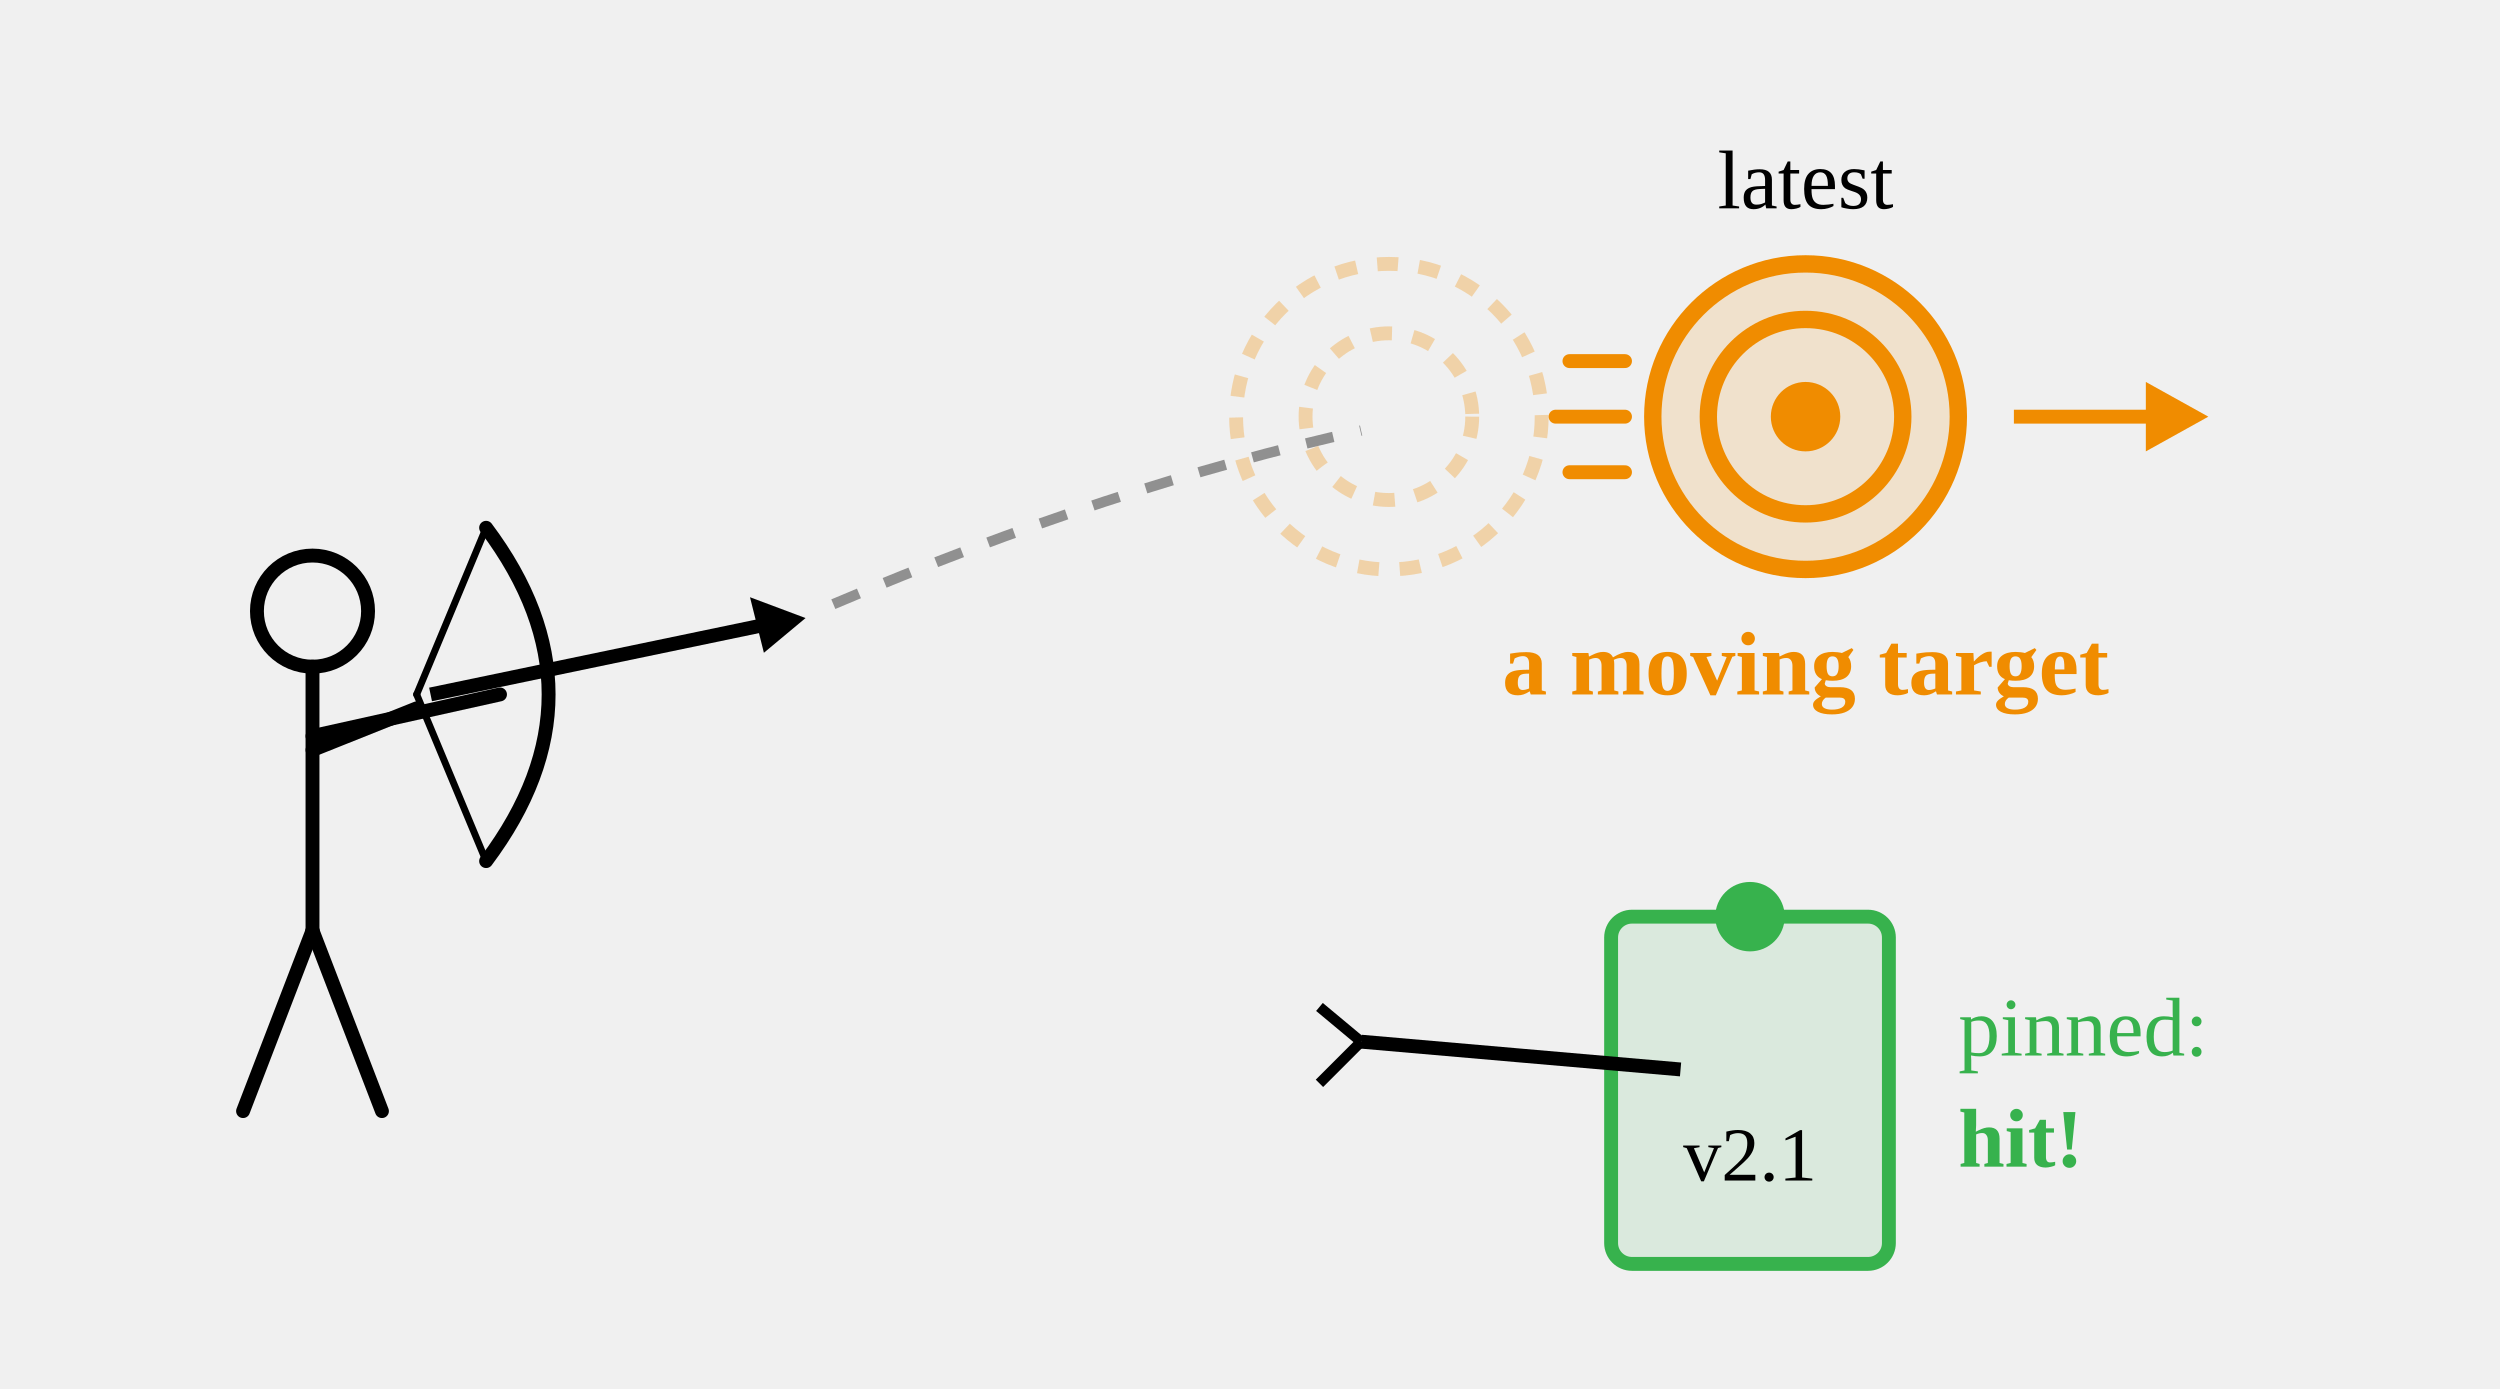
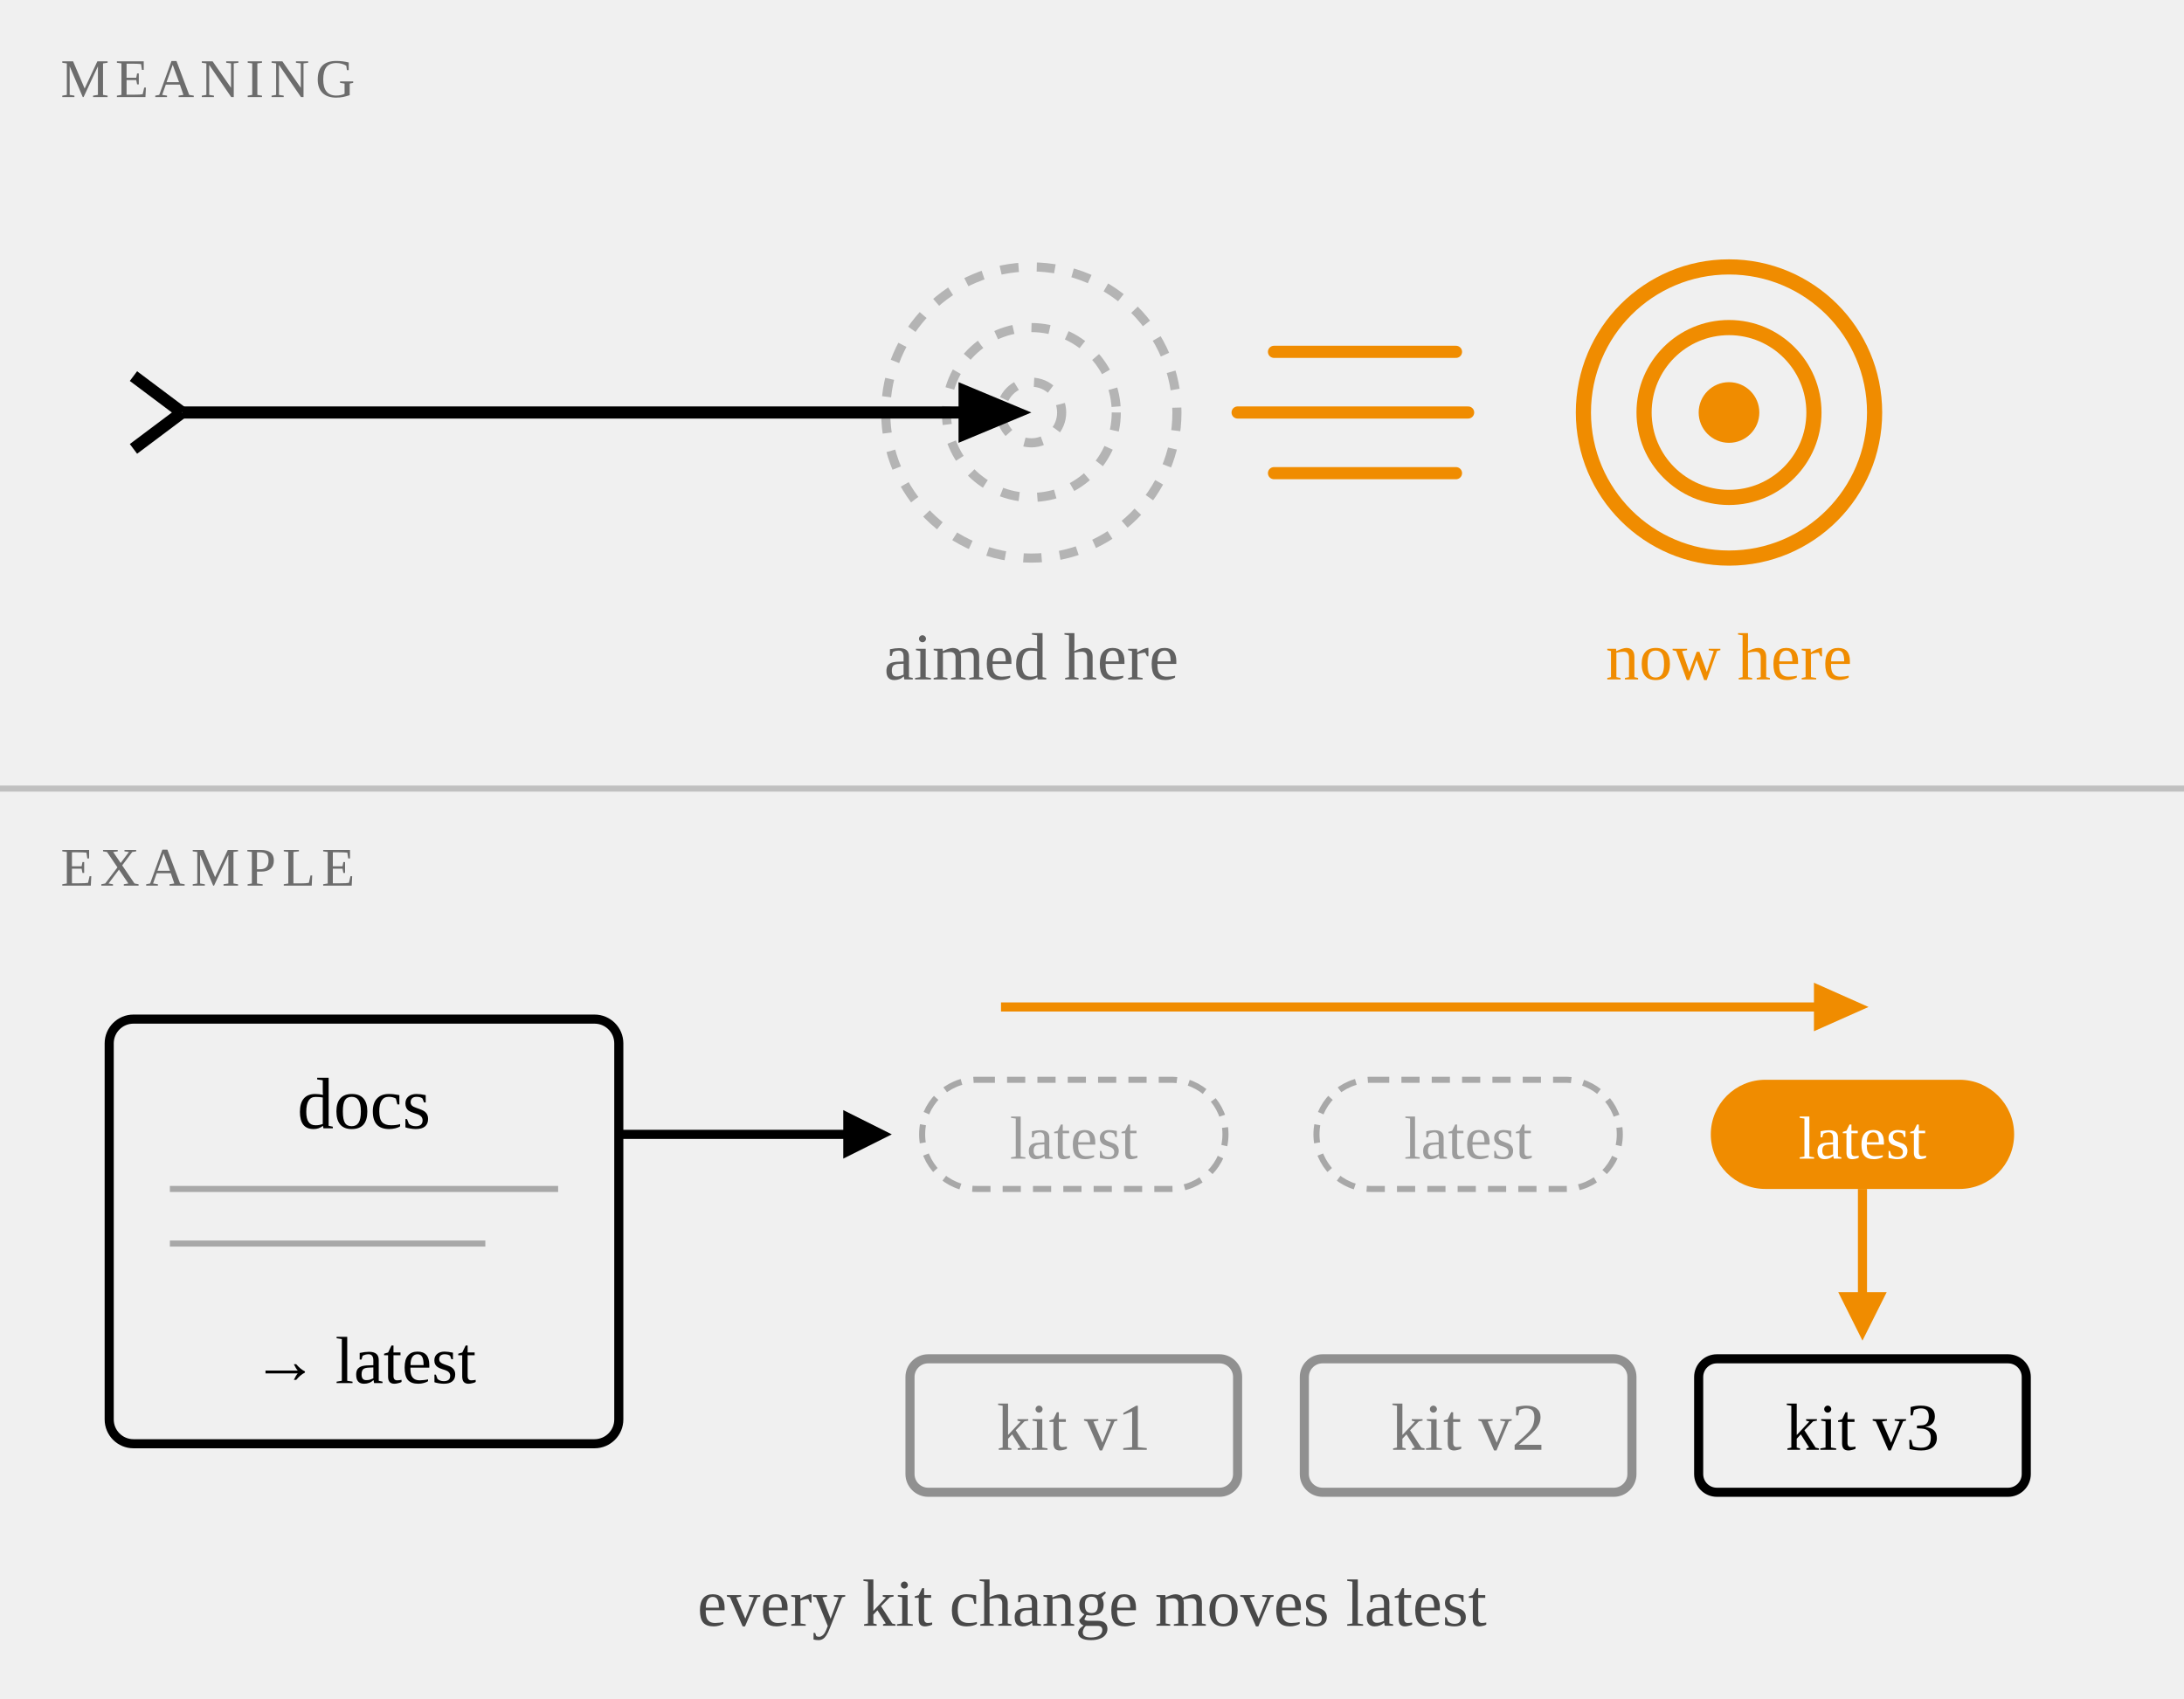
- <svg xmlns="http://www.w3.org/2000/svg" viewBox="0 0 360 200" width="100%" style="max-width:340px" font-family="inherit">
-   <g fill="none" stroke="currentColor" stroke-width="2" stroke-linecap="round">
-     <circle cx="45" cy="88" r="8" />
-     <line x1="45" y1="96" x2="45" y2="134" />
-     <line x1="45" y1="134" x2="35" y2="160" />
-     <line x1="45" y1="134" x2="55" y2="160" />
-     <line x1="45" y1="106" x2="72" y2="100" />
-     <line x1="45" y1="108" x2="60" y2="102" />
-     <path d="M70 76 Q88 100 70 124" />
-     <line x1="70" y1="76" x2="60" y2="100" stroke-width="1" />
-     <line x1="60" y1="100" x2="70" y2="124" stroke-width="1" />
+ <svg xmlns="http://www.w3.org/2000/svg" viewBox="0 0 360 280" width="100%" style="max-width:340px" font-family="inherit">
+   <text x="10" y="16" font-size="9" letter-spacing="1" fill="currentColor" fill-opacity=".55">MEANING</text>
+   <g fill="none" stroke="currentColor" stroke-opacity=".25" stroke-dasharray="3 3" stroke-width="1.5">
+     <circle cx="170" cy="68" r="24" />
+     <circle cx="170" cy="68" r="14" />
+     <circle cx="170" cy="68" r="5" />
  </g>
-   <line x1="62" y1="100" x2="110" y2="90" stroke="currentColor" stroke-width="2" />
-   <polygon points="116,89 108,86 110,94" fill="currentColor" />
-   <path d="M120 87 Q160 70 196 62" fill="none" stroke="currentColor" stroke-opacity="0.4" stroke-dasharray="4 4" stroke-width="1.5" />
-   <g fill="none" stroke="#f08c00" stroke-opacity="0.3" stroke-dasharray="3 3" stroke-width="2">
-     <circle cx="200" cy="60" r="22" />
-     <circle cx="200" cy="60" r="12" />
+   <line x1="30" y1="68" x2="160" y2="68" stroke="currentColor" stroke-width="2" />
+   <polygon points="170,68 158,63 158,73" fill="currentColor" />
+   <path d="M30 68 l-8 -6 M30 68 l-8 6" stroke="currentColor" stroke-width="2" fill="none" />
+   <g stroke="#f08c00" stroke-width="2" stroke-linecap="round">
+     <line x1="210" y1="58" x2="240" y2="58" />
+     <line x1="204" y1="68" x2="242" y2="68" />
+     <line x1="210" y1="78" x2="240" y2="78" />
  </g>
-   <g stroke="#f08c00" stroke-width="2" stroke-linecap="round">
-     <line x1="226" y1="52" x2="234" y2="52" />
-     <line x1="224" y1="60" x2="234" y2="60" />
-     <line x1="226" y1="68" x2="234" y2="68" />
+   <g fill="none" stroke="#f08c00" stroke-width="2.5">
+     <circle cx="285" cy="68" r="24" />
+     <circle cx="285" cy="68" r="14" />
  </g>
-   <circle cx="260" cy="60" r="22" fill="#f08c00" fill-opacity="0.15" stroke="#f08c00" stroke-width="2.5" />
-   <circle cx="260" cy="60" r="14" fill="none" stroke="#f08c00" stroke-width="2.5" />
-   <circle cx="260" cy="60" r="5" fill="#f08c00" />
-   <line x1="290" y1="60" x2="310" y2="60" stroke="#f08c00" stroke-width="2" />
-   <polygon points="318,60 309,55 309,65" fill="#f08c00" />
-   <text x="260" y="30" font-size="12" text-anchor="middle" fill="currentColor">latest</text>
-   <text x="260" y="100" font-size="13" text-anchor="middle" fill="#f08c00" font-weight="bold">a moving target</text>
-   <rect x="232" y="132" width="40" height="50" rx="3" fill="#37b24d" fill-opacity="0.12" stroke="#37b24d" stroke-width="2" />
-   <circle cx="252" cy="132" r="5" fill="#37b24d" />
-   <text x="252" y="170" font-size="11" text-anchor="middle" fill="currentColor">v2.1</text>
-   <line x1="196" y1="150" x2="242" y2="154" stroke="currentColor" stroke-width="2" />
-   <g stroke="currentColor" stroke-width="1.5">
-     <line x1="196" y1="150" x2="190" y2="145" />
-     <line x1="196" y1="150" x2="190" y2="156" />
+   <circle cx="285" cy="68" r="5" fill="#f08c00" />
+   <text x="170" y="112" font-size="11" text-anchor="middle" fill="currentColor" fill-opacity=".6">aimed here</text>
+   <text x="285" y="112" font-size="11" text-anchor="middle" fill="#f08c00">now here</text>
+   <line x1="0" y1="130" x2="360" y2="130" stroke="currentColor" stroke-opacity=".2" />
+   <text x="10" y="146" font-size="9" letter-spacing="1" fill="currentColor" fill-opacity=".55">EXAMPLE</text>
+   <rect x="18" y="168" width="84" height="70" rx="4" fill="none" stroke="currentColor" stroke-width="1.5" />
+   <text x="60" y="186" font-size="12" text-anchor="middle" fill="currentColor">docs</text>
+   <g stroke="currentColor" stroke-opacity=".3">
+     <line x1="28" y1="196" x2="92" y2="196" />
+     <line x1="28" y1="205" x2="80" y2="205" />
  </g>
-   <text x="282" y="152" font-size="12" fill="#37b24d">pinned:</text>
-   <text x="282" y="168" font-size="12" fill="#37b24d" font-weight="bold">hit!</text>
+   <text x="60" y="228" font-size="11" text-anchor="middle" fill="currentColor">→ latest</text>
+   <line x1="102" y1="187" x2="140" y2="187" stroke="currentColor" stroke-width="1.5" />
+   <polygon points="147,187 139,183 139,191" fill="currentColor" />
+   <line x1="165" y1="166" x2="300" y2="166" stroke="#f08c00" stroke-width="1.5" />
+   <polygon points="308,166 299,162 299,170" fill="#f08c00" />
+   <g fill="none" stroke="currentColor" stroke-opacity=".3" stroke-dasharray="3 2">
+     <rect x="152" y="178" width="50" height="18" rx="9" />
+     <rect x="217" y="178" width="50" height="18" rx="9" />
+   </g>
+   <text x="177" y="191" font-size="10" text-anchor="middle" fill="currentColor" fill-opacity=".35">latest</text>
+   <text x="242" y="191" font-size="10" text-anchor="middle" fill="currentColor" fill-opacity=".35">latest</text>
+   <rect x="282" y="178" width="50" height="18" rx="9" fill="#f08c00" />
+   <text x="307" y="191" font-size="10" text-anchor="middle" fill="#fff">latest</text>
+   <line x1="307" y1="196" x2="307" y2="214" stroke="#f08c00" stroke-width="1.5" />
+   <polygon points="307,221 303,213 311,213" fill="#f08c00" />
+   <g fill="none" stroke="currentColor" stroke-width="1.5">
+     <rect x="150" y="224" width="54" height="22" rx="3" stroke-opacity=".4" />
+     <rect x="215" y="224" width="54" height="22" rx="3" stroke-opacity=".4" />
+     <rect x="280" y="224" width="54" height="22" rx="3" />
+   </g>
+   <text x="177" y="239" font-size="11" text-anchor="middle" fill="currentColor" fill-opacity=".5">kit v1</text>
+   <text x="242" y="239" font-size="11" text-anchor="middle" fill="currentColor" fill-opacity=".5">kit v2</text>
+   <text x="307" y="239" font-size="11" text-anchor="middle" fill="currentColor">kit v3</text>
+   <text x="180" y="268" font-size="11" text-anchor="middle" fill="currentColor" fill-opacity=".7">every kit change moves latest</text>
</svg>
